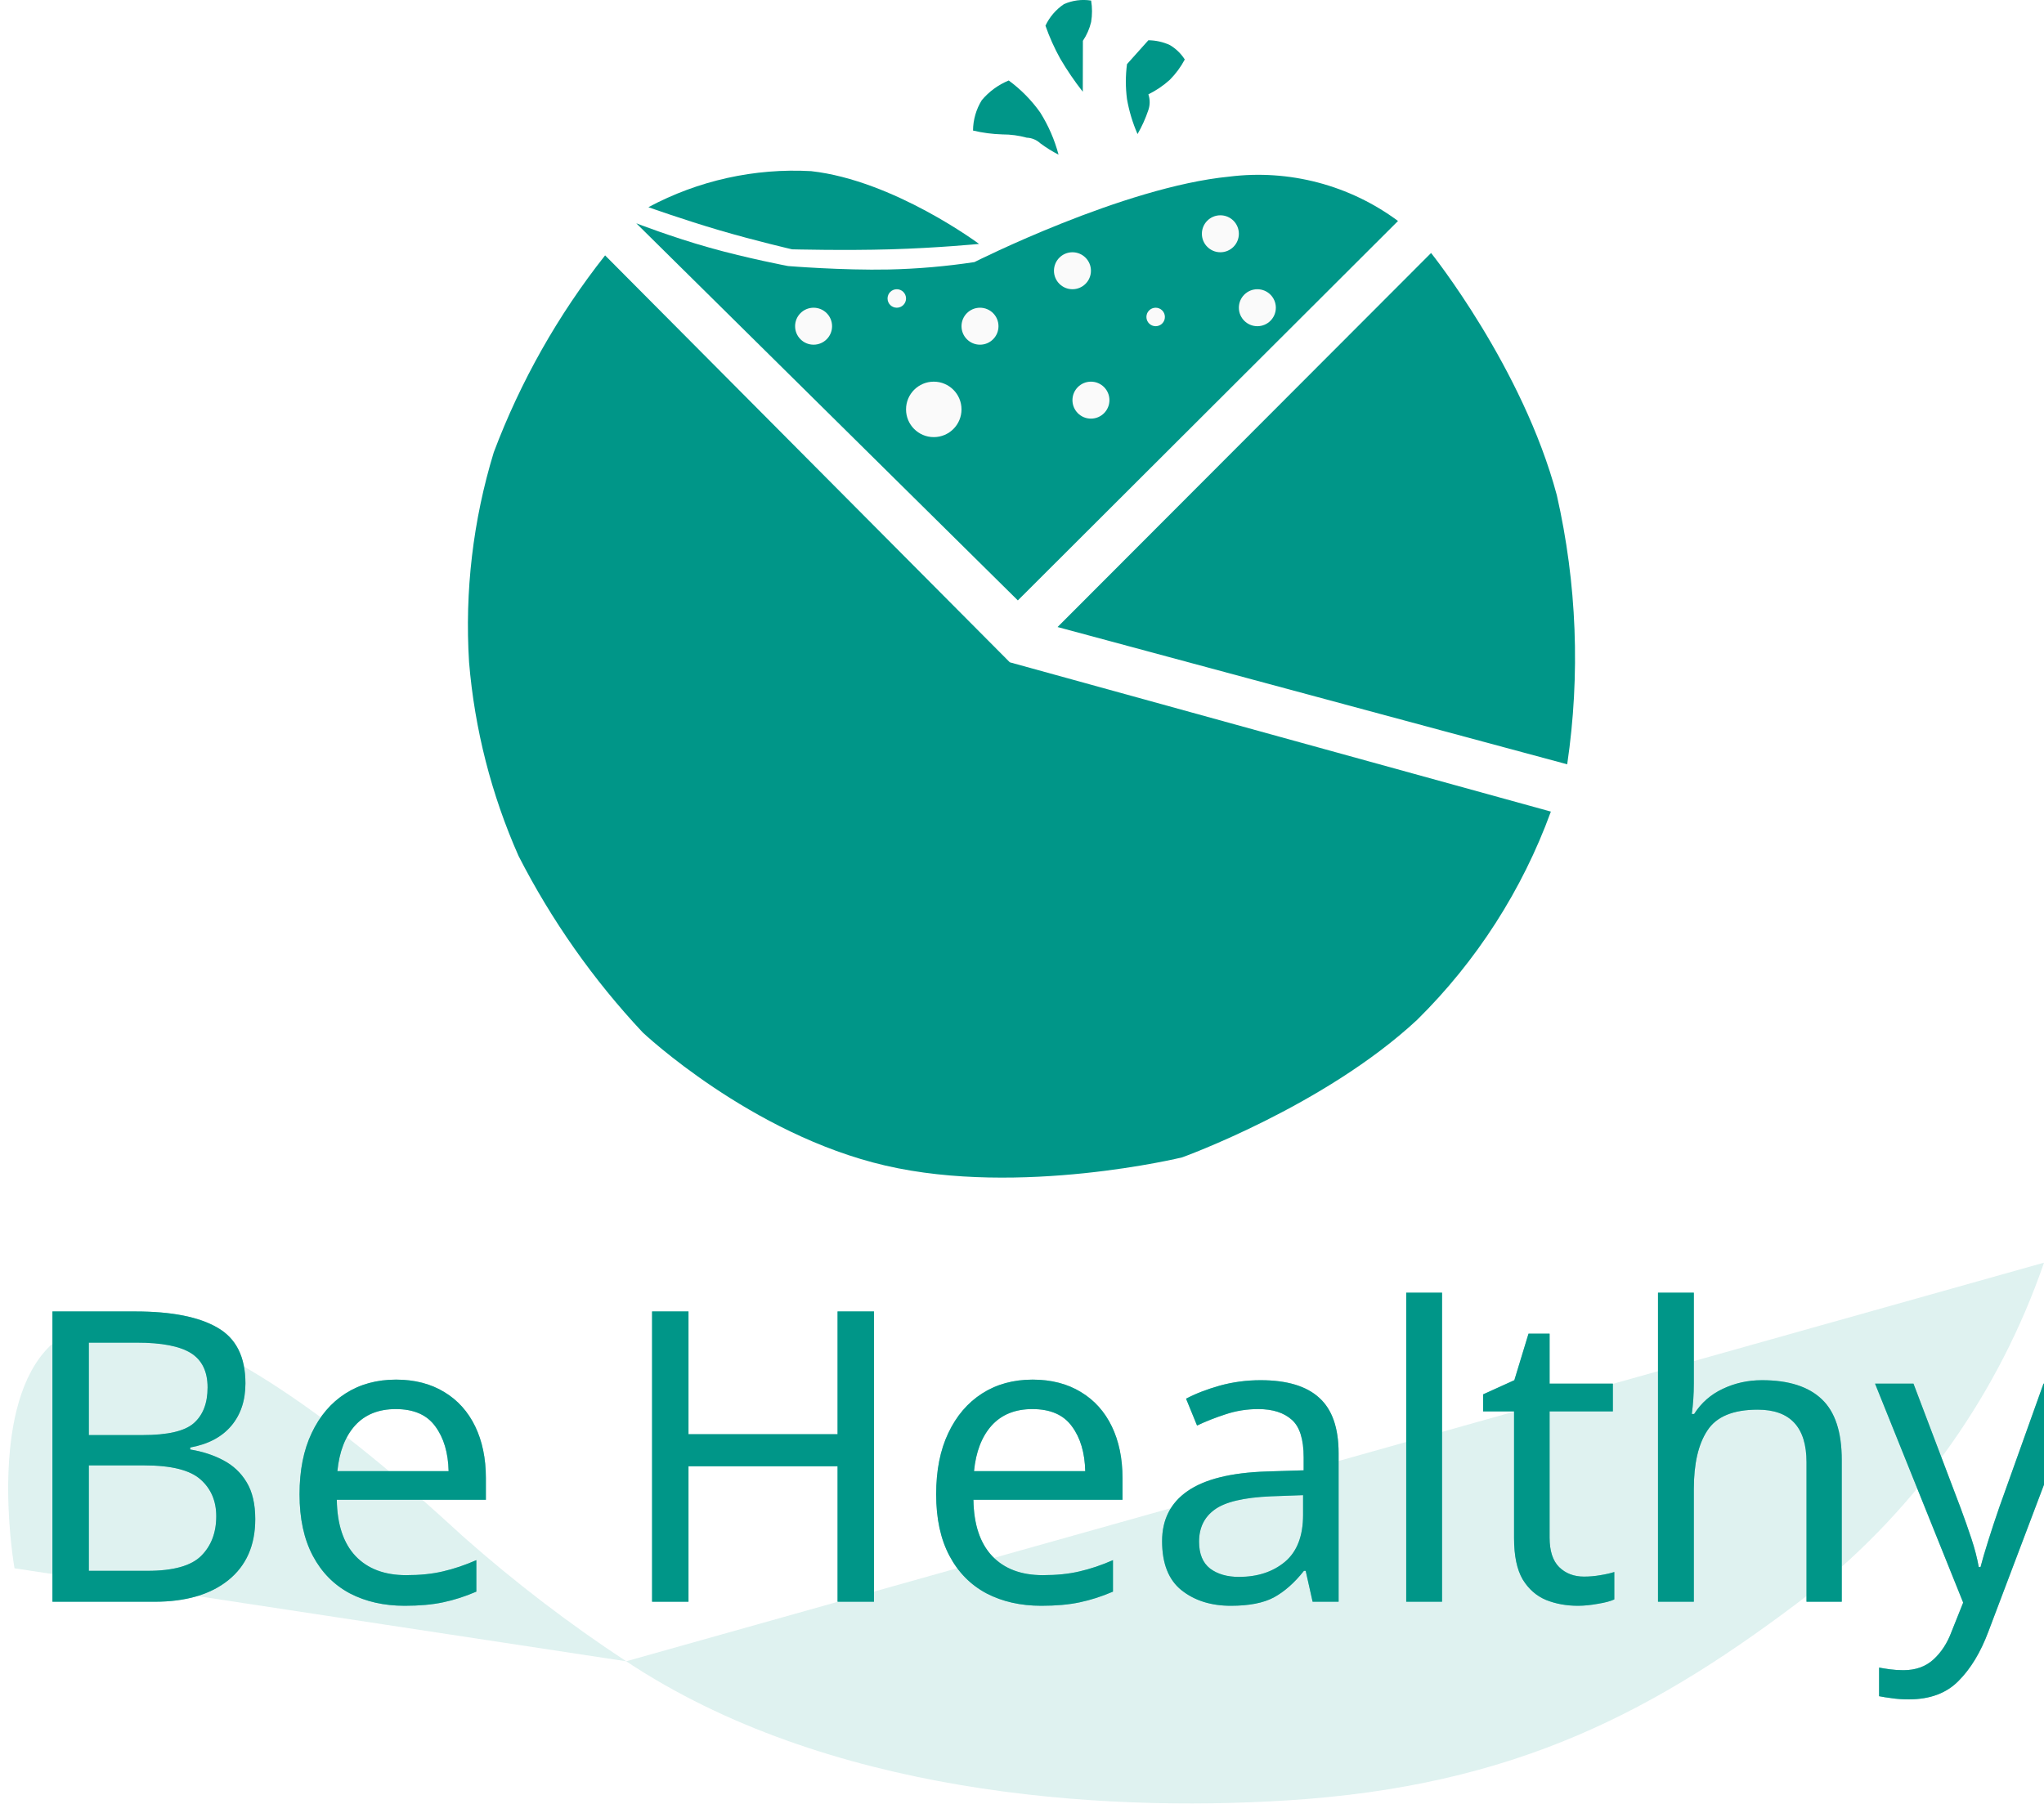
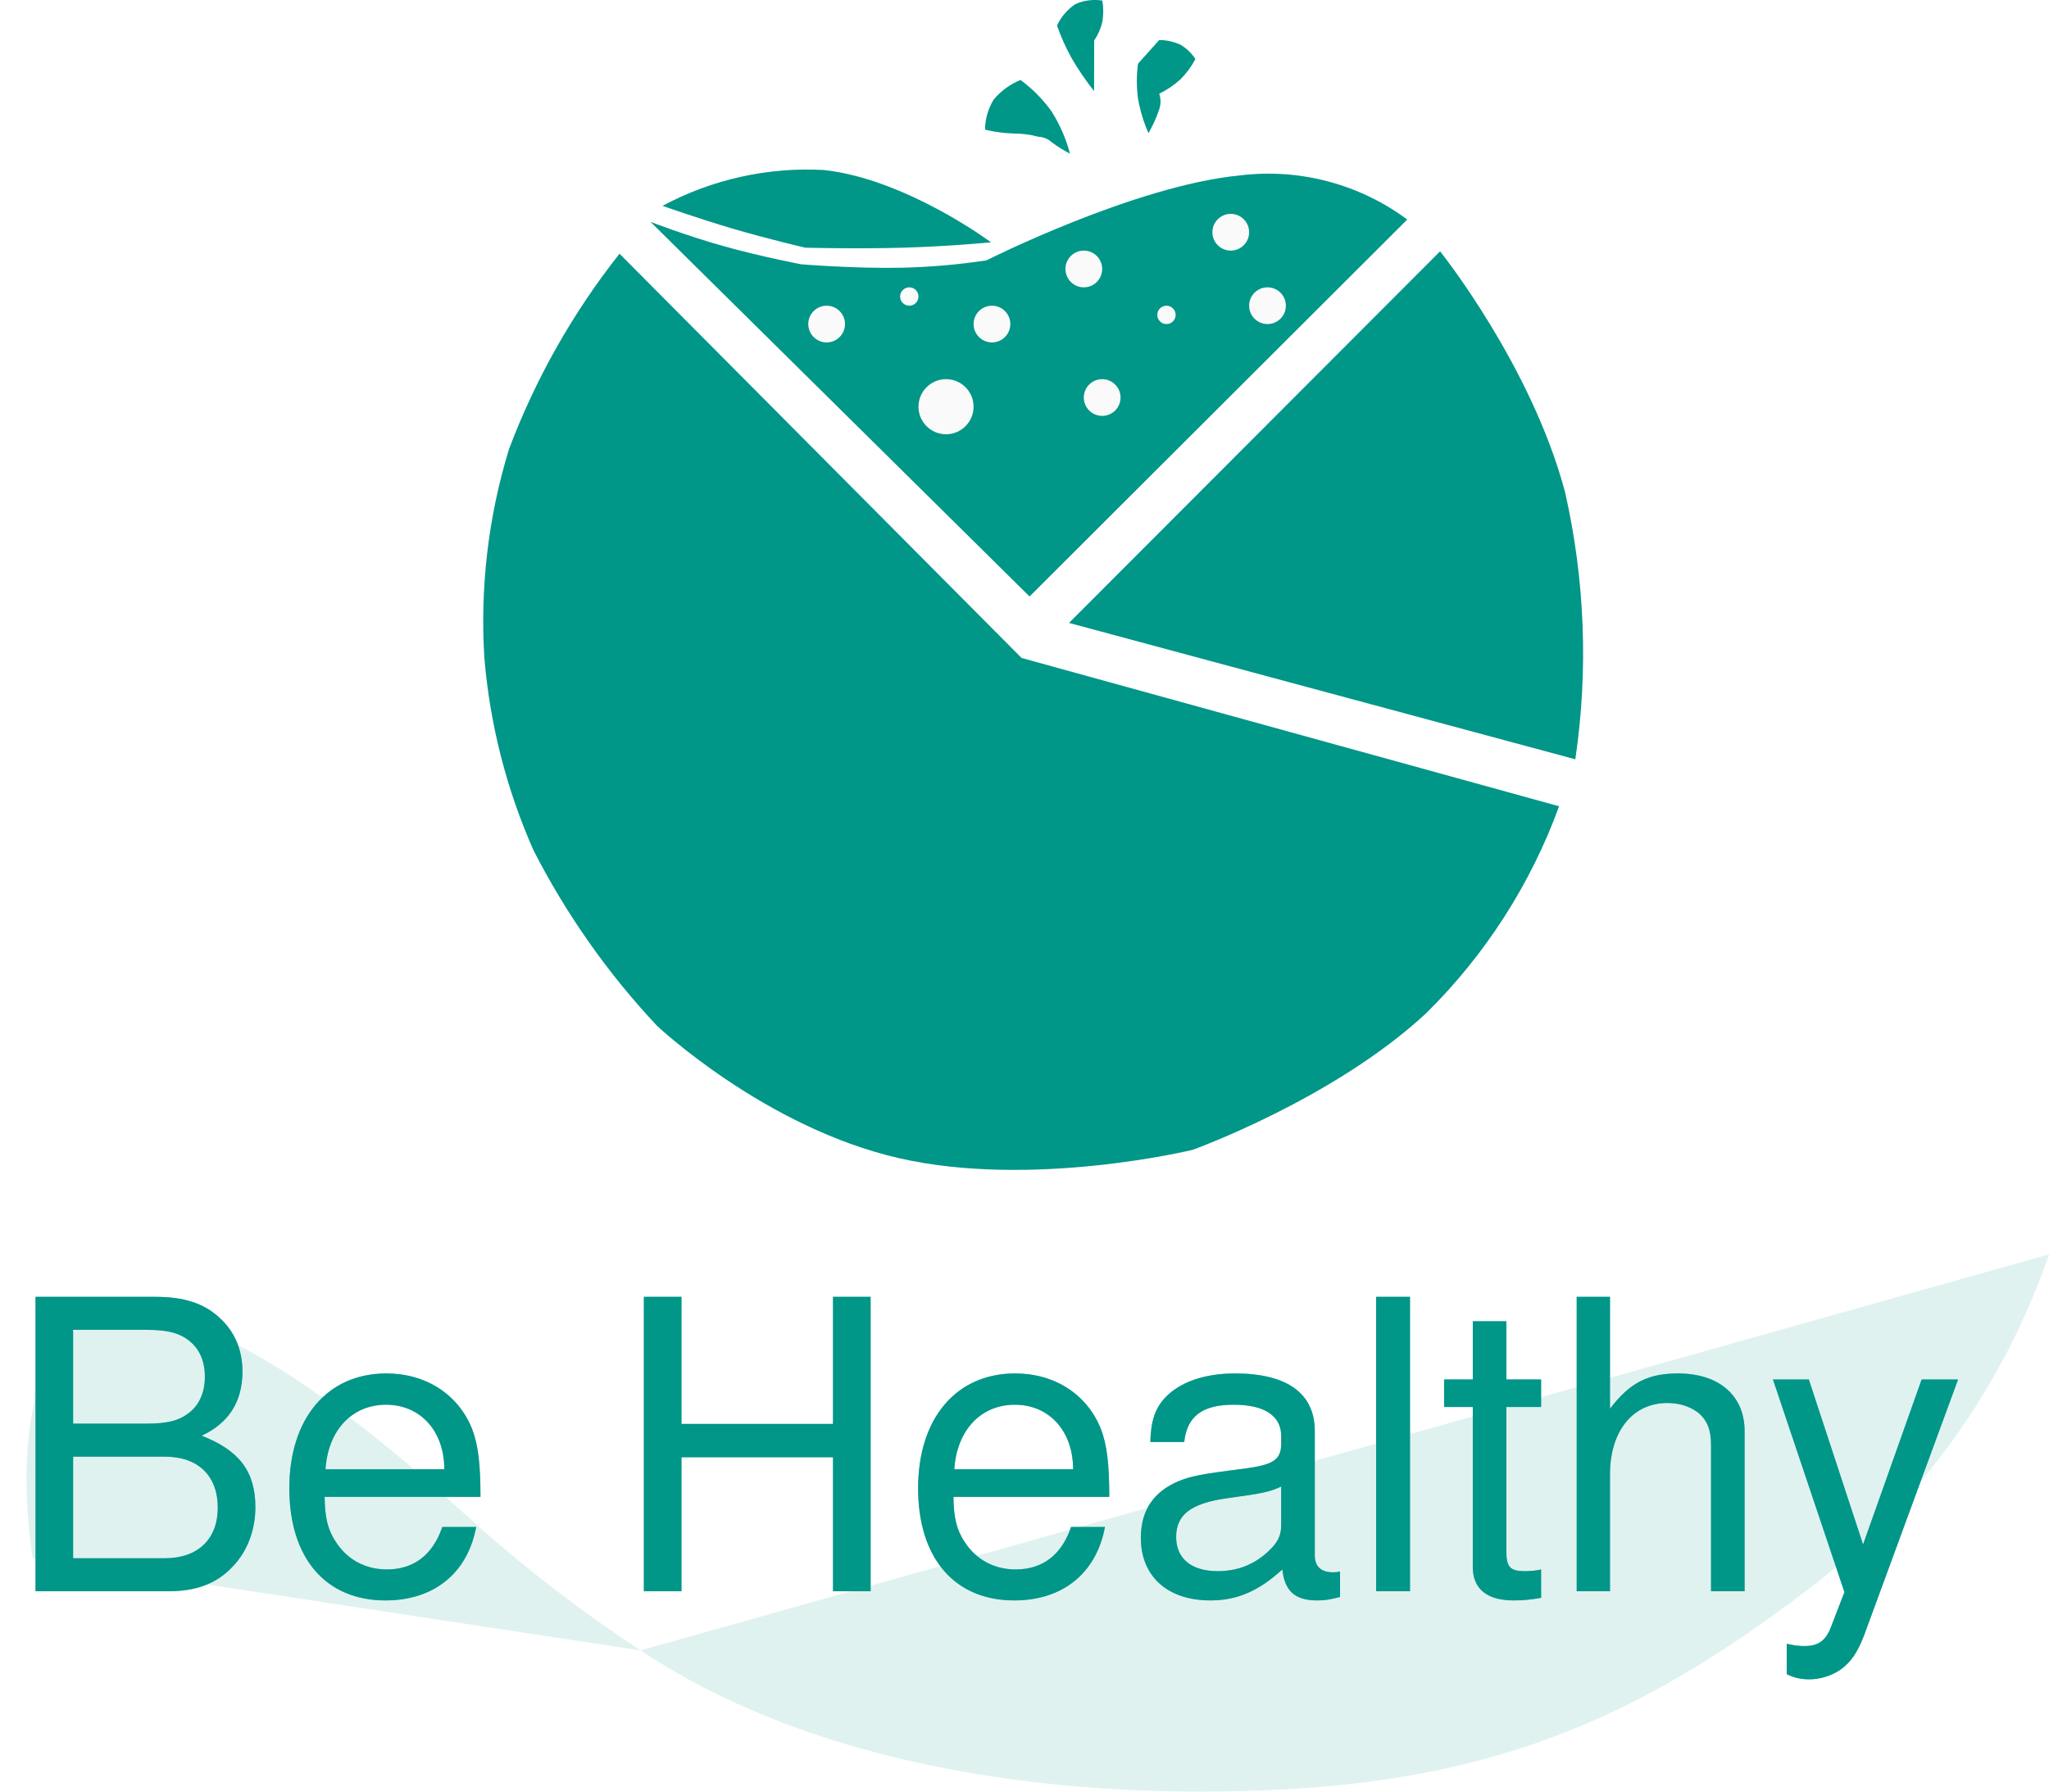
- <svg xmlns="http://www.w3.org/2000/svg" width="110.543" height="97.555" viewBox="0 0 110.543 97.555">
-   <g id="グループ_475" data-name="グループ 475" transform="translate(-319 -106.354)">
+ <svg xmlns="http://www.w3.org/2000/svg" width="111.543" height="97.555" viewBox="0 0 111.543 97.555">
+   <g id="グループ_475" data-name="グループ 475" transform="translate(-318 -106.354)">
    <g id="グループ_469" data-name="グループ 469" transform="translate(319.442 169.606)">
-       <text id="Be_Healthy" data-name="Be Healthy" transform="translate(52.558 23.394)" fill="#80cbc4" font-size="22" font-family="STYuanti-SC-Light, Yuanti SC" font-weight="300">
-         <tspan x="-52.305" y="0">Be Healthy</tspan>
+       <text id="Be_Healthy" data-name="Be Healthy" transform="translate(52.558 23.394)" fill="#80cbc4" font-size="22" font-family="Helvetica-Light, Helvetica" font-weight="300">
+         <tspan x="-53.801" y="0">Be Healthy</tspan>
      </text>
      <path id="パス_230" data-name="パス 230" d="M254.564-708.8c10.78,7.157,25.459,8.177,35.762,7.524,12.338-.774,19.95-4.811,28.351-11.264a39.139,39.139,0,0,0,12.564-17.823L254.564-708.8l-33.081-5.031s-5.129-28.832,24.3-1.684A77.573,77.573,0,0,0,254.564-708.8Z" transform="translate(-221.14 735.415)" fill="#80cbc4" opacity="0.257" />
-       <text id="Be_Healthy-2" data-name="Be Healthy" transform="translate(52.558 23.394)" fill="#009688" font-size="22" font-family="STYuanti-SC-Light, Yuanti SC" font-weight="300">
-         <tspan x="-52.305" y="0">Be Healthy</tspan>
+       <text id="Be_Healthy-2" data-name="Be Healthy" transform="translate(52.558 23.394)" fill="#009688" font-size="22" font-family="Helvetica-Light, Helvetica" font-weight="300">
+         <tspan x="-53.801" y="0">Be Healthy</tspan>
      </text>
    </g>
    <g id="グループ_467" data-name="グループ 467" transform="translate(344.305 106.354)">
      <path id="パス_233" data-name="パス 233" d="M337.292-568.31" transform="translate(-307.55 603.983)" fill="#009688" />
      <path id="パス_234" data-name="パス 234" d="M255.368-606.557a32.534,32.534,0,0,0,2.676,10.478,41.766,41.766,0,0,0,6.717,9.549s5.832,5.51,13.124,7.2,16.044-.443,16.044-.443,7.671-2.757,12.709-7.438a30.514,30.514,0,0,0,7.236-11.268l-29.262-8.076-21.887-22.012a39.846,39.846,0,0,0-6.02,10.651A32.032,32.032,0,0,0,255.368-606.557Z" transform="translate(-255.305 642.382)" fill="#009688" />
      <path id="パス_235" data-name="パス 235" d="M370.772-601.261l-27.562-7.426,20.2-20.234s4.956,6.185,6.8,13.1A39.6,39.6,0,0,1,370.772-601.261Z" transform="translate(-311.32 642.606)" fill="#009688" />
      <path id="パス_236" data-name="パス 236" d="M289.983-637.012s-1.971-.456-3.913-1.026-3.856-1.253-3.856-1.253a16.672,16.672,0,0,1,8.8-1.95c4.471.5,9.082,3.937,9.082,3.937s-2.249.219-4.778.292S289.983-637.012,289.983-637.012Z" transform="translate(-272.452 650.499)" fill="#009688" />
      <path id="パス_237" data-name="パス 237" d="M301.04-617.5,321.6-638.025a12.679,12.679,0,0,0-9.125-2.4c-5.727.557-13.784,4.624-13.784,4.624a36.3,36.3,0,0,1-4.621.4c-2.519.054-5.455-.186-5.455-.186s-2.2-.416-4.254-.995-3.957-1.318-3.957-1.318Z" transform="translate(-271.298 649.979)" fill="#009688" />
      <path id="パス_238" data-name="パス 238" d="M335.235-650.631a6.884,6.884,0,0,1-.991-.618,1.138,1.138,0,0,0-.727-.3,4.932,4.932,0,0,0-1.316-.177,7.809,7.809,0,0,1-1.591-.209,3.169,3.169,0,0,1,.473-1.642,3.771,3.771,0,0,1,1.458-1.066,7.611,7.611,0,0,1,1.7,1.727A8.291,8.291,0,0,1,335.235-650.631Z" transform="translate(-303.292 658.997)" fill="#009688" />
      <path id="パス_239" data-name="パス 239" d="M343.418-661.683a16.064,16.064,0,0,1-1.219-1.789,11.5,11.5,0,0,1-.8-1.785,2.892,2.892,0,0,1,1-1.165,2.605,2.605,0,0,1,1.47-.193,3.545,3.545,0,0,1,0,1.158,3.1,3.1,0,0,1-.445,1.018Z" transform="translate(-310.164 666.646)" fill="#009688" />
      <path id="パス_240" data-name="パス 240" d="M354.022-655.566a8.306,8.306,0,0,1-.57-1.89,7.233,7.233,0,0,1,0-1.893l1.156-1.291a2.853,2.853,0,0,1,1.158.257,2.424,2.424,0,0,1,.811.783,4.643,4.643,0,0,1-.811,1.1,5,5,0,0,1-1.158.785,1.313,1.313,0,0,1,0,.848A7.134,7.134,0,0,1,354.022-655.566Z" transform="translate(-317.807 662.818)" fill="#009688" />
      <g id="グループ_473" data-name="グループ 473" transform="translate(17.695 11.646)">
        <circle id="楕円形_73" data-name="楕円形 73" cx="1.5" cy="1.5" r="1.5" transform="translate(6 9)" fill="#fafafa" />
        <circle id="楕円形_74" data-name="楕円形 74" cx="1" cy="1" r="1" transform="translate(15 9)" fill="#fafafa" />
        <circle id="楕円形_75" data-name="楕円形 75" cx="1" cy="1" r="1" transform="translate(9 5)" fill="#fafafa" />
        <circle id="楕円形_76" data-name="楕円形 76" cx="1" cy="1" r="1" transform="translate(22)" fill="#fafafa" />
        <circle id="楕円形_77" data-name="楕円形 77" cx="1" cy="1" r="1" transform="translate(0 5)" fill="#fafafa" />
        <circle id="楕円形_78" data-name="楕円形 78" cx="0.5" cy="0.5" r="0.5" transform="translate(5 4)" fill="#fafafa" />
        <circle id="楕円形_79" data-name="楕円形 79" cx="1" cy="1" r="1" transform="translate(14 2)" fill="#fafafa" />
        <circle id="楕円形_80" data-name="楕円形 80" cx="0.5" cy="0.5" r="0.5" transform="translate(19 5)" fill="#fafafa" />
        <circle id="楕円形_81" data-name="楕円形 81" cx="1" cy="1" r="1" transform="translate(24 4)" fill="#fafafa" />
      </g>
    </g>
  </g>
</svg>
